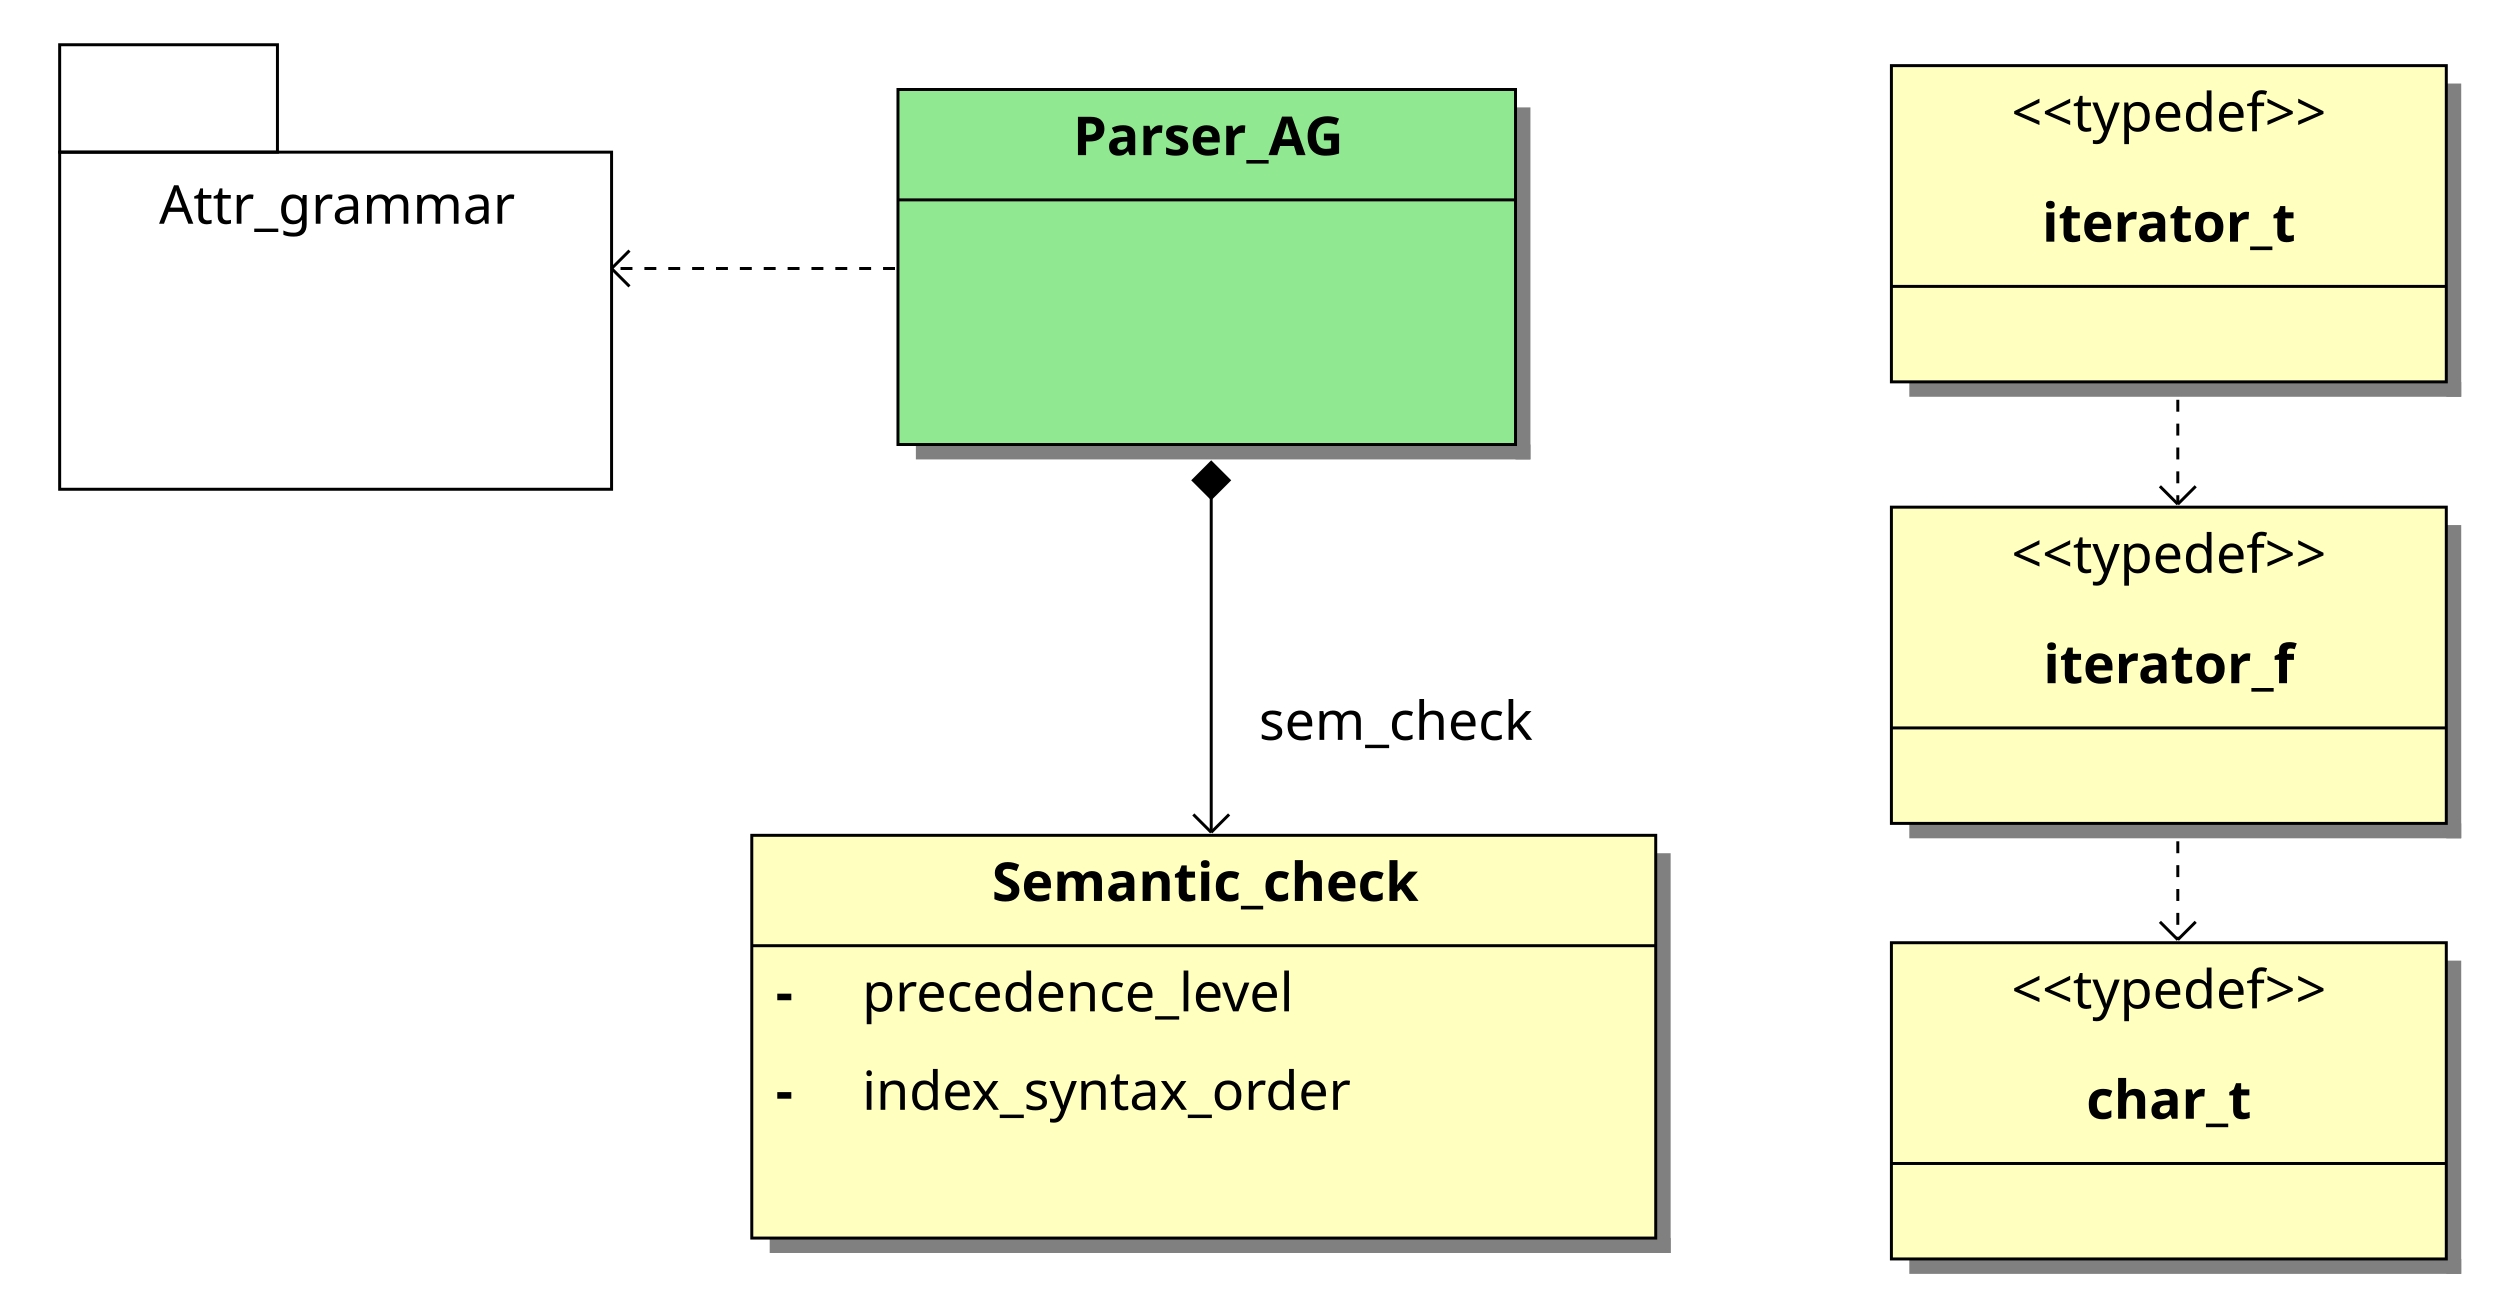
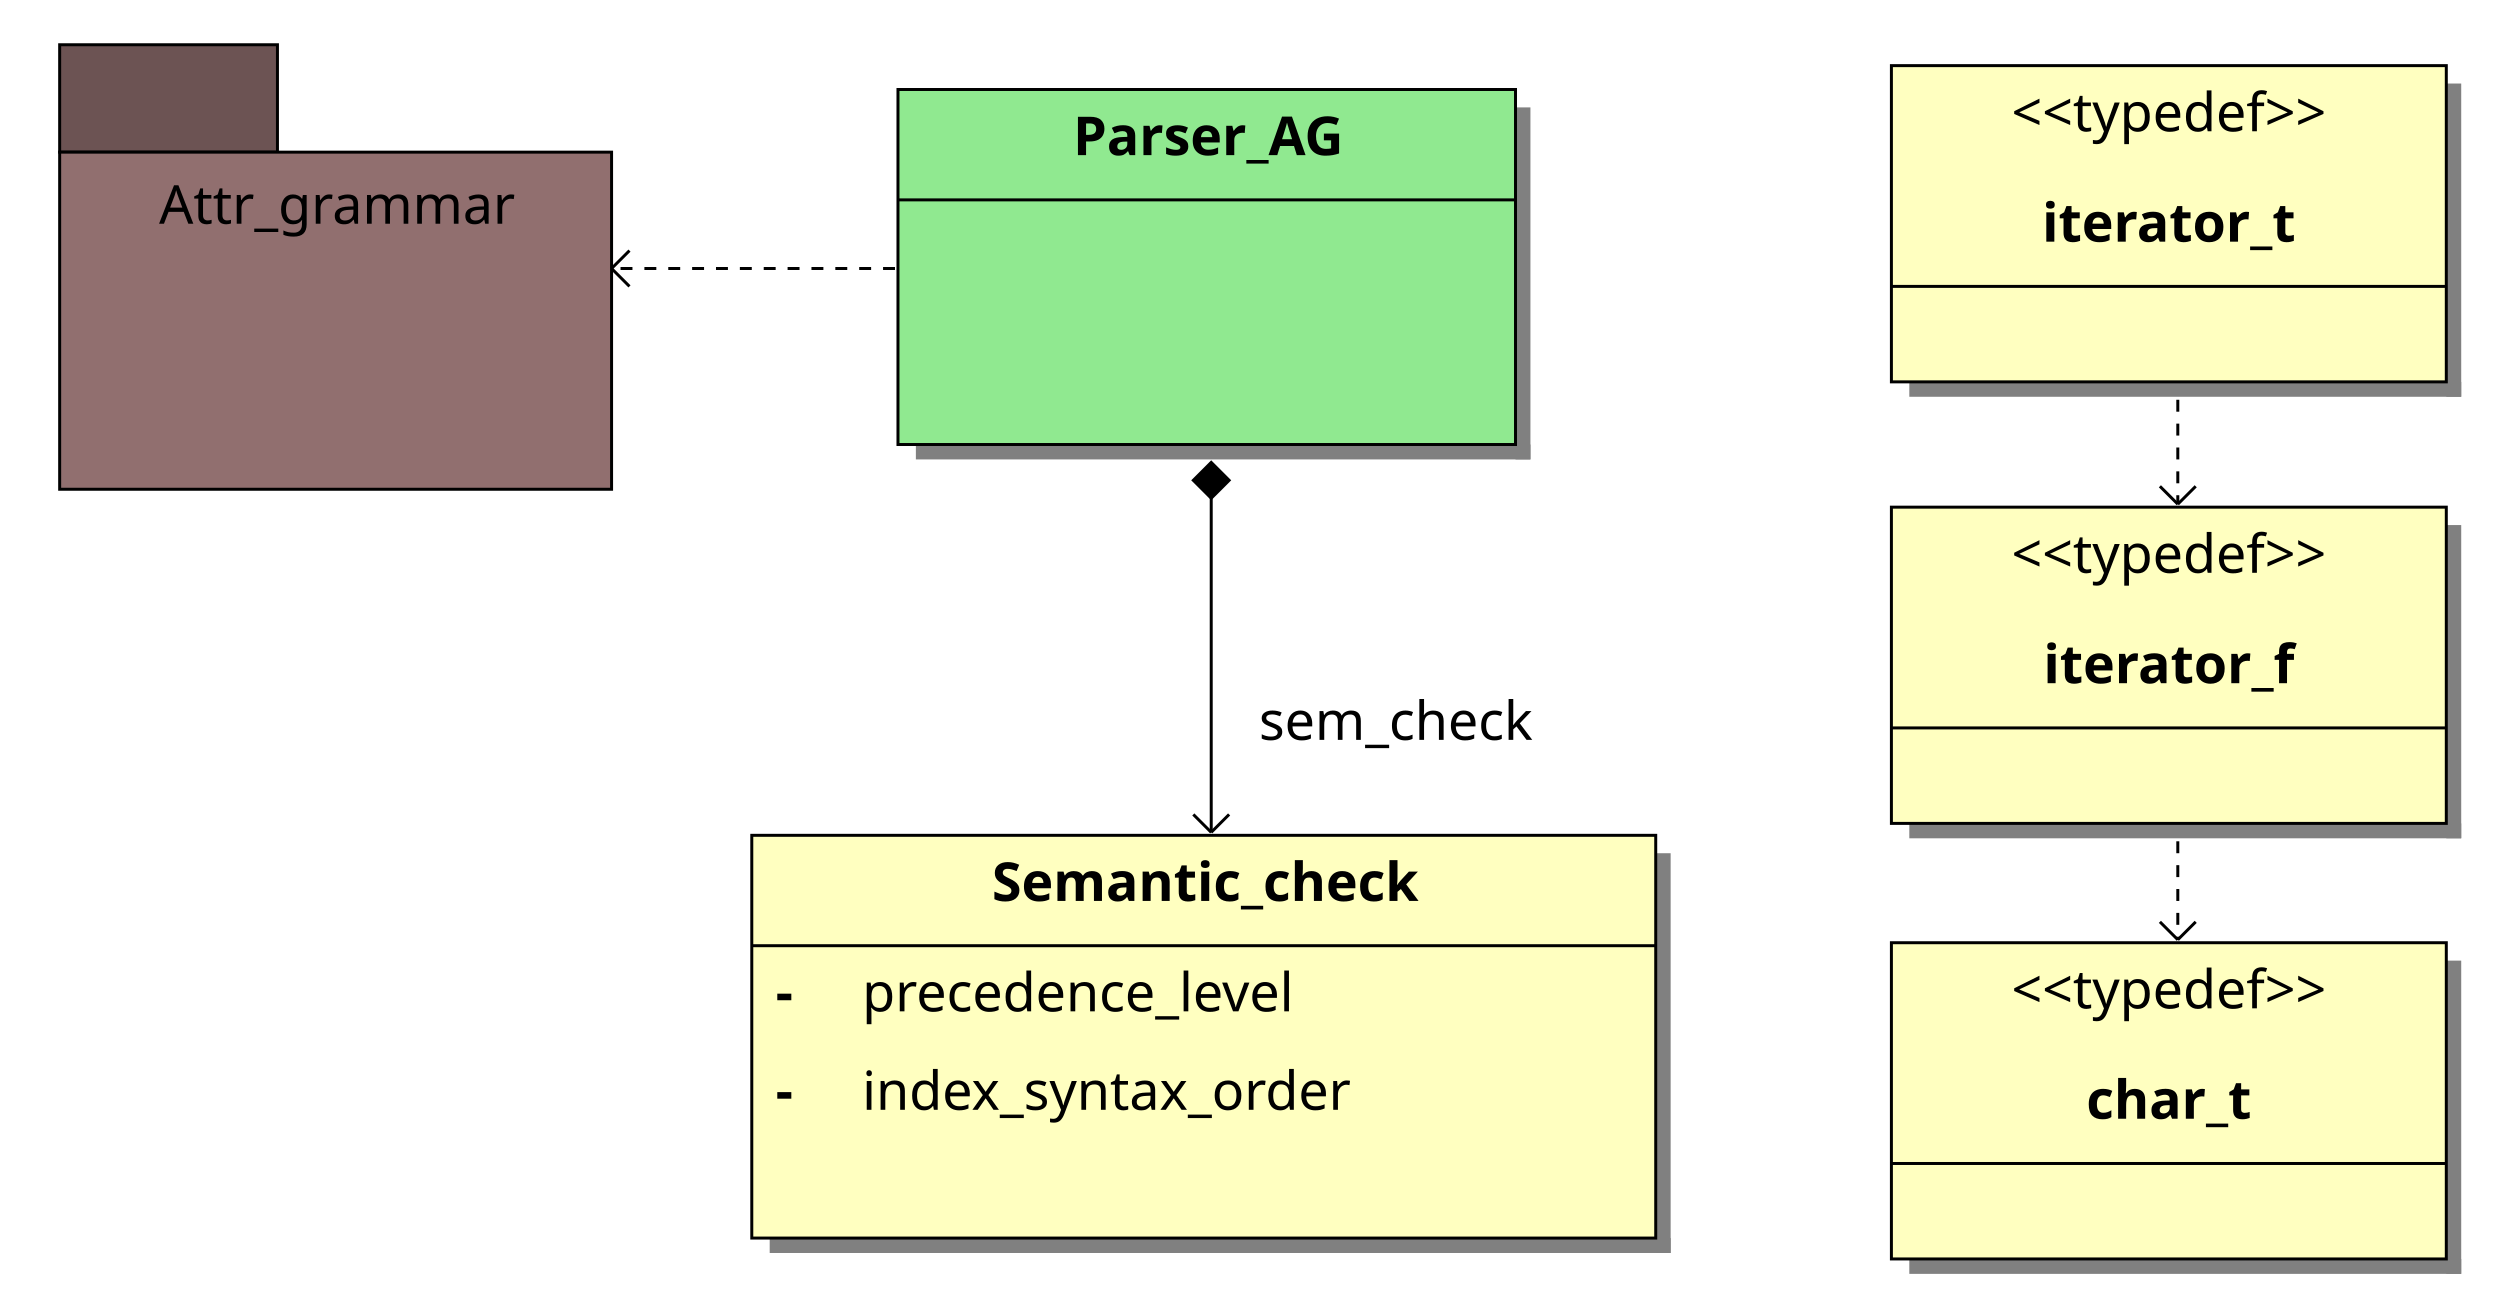
- <svg xmlns="http://www.w3.org/2000/svg" width="838" height="440" version="1.1">
-   <g>
-     <rect fill="none" stroke="black" stroke-width="1" stroke-opacity="1" x="20" y="15" width="73" height="36" />
-     <rect fill="none" stroke="black" stroke-width="1" stroke-opacity="1" x="20" y="51" width="185" height="113" />
-     <text font-family="Sans Serif" font-size="18" fill="#000000" xml:space="preserve" text-anchor="middle" x="113" y="75">Attr_grammar</text>
+ <svg xmlns="http://www.w3.org/2000/svg" width="838" height="440" version="1.1" id="svg2">
+   <defs id="defs125">
+     </defs>
+   <rect style="fill:#6c5353;stroke:#000000;stroke-width:1;stroke-opacity:1" id="rect6" height="36" width="73" y="15" x="20" />
+   <rect style="fill:#916f6f;stroke:#000000;stroke-width:1;stroke-opacity:1" id="rect8" height="113" width="185" y="51" x="20" />
+   <text style="font-size:18px;text-anchor:middle;fill:#000000;font-family:Sans Serif" id="text10" y="75" x="113" xml:space="preserve" font-size="18">Attr_grammar</text>
+   <g id="g12">
+     <rect fill="#808080" stroke="none" stroke-opacity="1" x="555" y="286" width="5" height="134" id="rect14" />
+     <rect fill="#808080" stroke="none" stroke-opacity="1" x="258" y="415" width="302" height="5" id="rect16" />
+     <rect fill="#ffffc0" stroke="black" stroke-width="1" stroke-opacity="1" x="252" y="280" width="303" height="135" id="rect18" />
+     <text font-family="Sans Serif" font-size="18" fill="#000000" xml:space="preserve" font-weight="bold" text-anchor="middle" x="404" y="302" id="text20">Semantic_check</text>
+     <line stroke="black" stroke-opacity="1" x1="252" y1="317" x2="555" y2="317" id="line22" />
+     <text font-family="Sans Serif" font-size="18" fill="#000000" xml:space="preserve" font-weight="bold" x="260" y="339" id="text24">-</text>
+     <text font-family="Sans Serif" font-size="18" fill="#000000" xml:space="preserve" x="289" y="339" id="text26">precedence_level</text>
+     <text font-family="Sans Serif" font-size="18" fill="#000000" xml:space="preserve" font-weight="bold" x="260" y="372" id="text28">-</text>
+     <text font-family="Sans Serif" font-size="18" fill="#000000" xml:space="preserve" x="289" y="372" id="text30">index_syntax_order</text>
  </g>
-   <g>
-     <rect fill="#808080" stroke="none" stroke-opacity="1" x="555" y="286" width="5" height="134" />
-     <rect fill="#808080" stroke="none" stroke-opacity="1" x="258" y="415" width="302" height="5" />
-     <rect fill="#ffffc0" stroke="black" stroke-width="1" stroke-opacity="1" x="252" y="280" width="303" height="135" />
-     <text font-family="Sans Serif" font-size="18" fill="#000000" xml:space="preserve" font-weight="bold" text-anchor="middle" x="404" y="302">Semantic_check</text>
-     <line stroke="black" stroke-opacity="1" x1="252" y1="317" x2="555" y2="317" />
-     <text font-family="Sans Serif" font-size="18" fill="#000000" xml:space="preserve" font-weight="bold" x="260" y="339">-</text>
-     <text font-family="Sans Serif" font-size="18" fill="#000000" xml:space="preserve" x="289" y="339">precedence_level</text>
-     <text font-family="Sans Serif" font-size="18" fill="#000000" xml:space="preserve" font-weight="bold" x="260" y="372">-</text>
-     <text font-family="Sans Serif" font-size="18" fill="#000000" xml:space="preserve" x="289" y="372">index_syntax_order</text>
+   <g id="g32">
+     <rect fill="#808080" stroke="none" stroke-opacity="1" x="820" y="28" width="5" height="105" id="rect34" />
+     <rect fill="#808080" stroke="none" stroke-opacity="1" x="640" y="128" width="185" height="5" id="rect36" />
+     <rect fill="#ffffc0" stroke="black" stroke-width="1" stroke-opacity="1" x="634" y="22" width="186" height="106" id="rect38" />
+     <text font-family="Sans Serif" font-size="18" fill="#000000" xml:space="preserve" text-anchor="middle" x="727" y="44" id="text40">&lt;&lt;typedef&gt;&gt;</text>
+     <text font-family="Sans Serif" font-size="18" fill="#000000" xml:space="preserve" font-weight="bold" text-anchor="middle" x="727" y="81" id="text42">iterator_t</text>
+     <line stroke="black" stroke-opacity="1" x1="634" y1="96" x2="820" y2="96" id="line44" />
  </g>
-   <g>
-     <rect fill="#808080" stroke="none" stroke-opacity="1" x="820" y="28" width="5" height="105" />
-     <rect fill="#808080" stroke="none" stroke-opacity="1" x="640" y="128" width="185" height="5" />
-     <rect fill="#ffffc0" stroke="black" stroke-width="1" stroke-opacity="1" x="634" y="22" width="186" height="106" />
-     <text font-family="Sans Serif" font-size="18" fill="#000000" xml:space="preserve" text-anchor="middle" x="727" y="44">&lt;&lt;typedef&gt;&gt;</text>
-     <text font-family="Sans Serif" font-size="18" fill="#000000" xml:space="preserve" font-weight="bold" text-anchor="middle" x="727" y="81">iterator_t</text>
-     <line stroke="black" stroke-opacity="1" x1="634" y1="96" x2="820" y2="96" />
+   <g id="g46">
+     <rect fill="#808080" stroke="none" stroke-opacity="1" x="508" y="36" width="5" height="118" id="rect48" />
+     <rect fill="#808080" stroke="none" stroke-opacity="1" x="307" y="149" width="206" height="5" id="rect50" />
+     <rect fill="#90e990" stroke="black" stroke-width="1" stroke-opacity="1" x="301" y="30" width="207" height="119" id="rect52" />
+     <text font-family="Sans Serif" font-size="18" fill="#000000" xml:space="preserve" font-weight="bold" text-anchor="middle" x="405" y="52" id="text54">Parser_AG</text>
+     <line stroke="black" stroke-opacity="1" x1="301" y1="67" x2="508" y2="67" id="line56" />
  </g>
-   <g>
-     <rect fill="#808080" stroke="none" stroke-opacity="1" x="508" y="36" width="5" height="118" />
-     <rect fill="#808080" stroke="none" stroke-opacity="1" x="307" y="149" width="206" height="5" />
-     <rect fill="#90e990" stroke="black" stroke-width="1" stroke-opacity="1" x="301" y="30" width="207" height="119" />
-     <text font-family="Sans Serif" font-size="18" fill="#000000" xml:space="preserve" font-weight="bold" text-anchor="middle" x="405" y="52">Parser_AG</text>
-     <line stroke="black" stroke-opacity="1" x1="301" y1="67" x2="508" y2="67" />
+   <g id="g58">
+     <line stroke="black" stroke-opacity="1" x1="406" y1="279" x2="412" y2="273" id="line60" />
+     <line stroke="black" stroke-opacity="1" x1="406" y1="279" x2="400" y2="273" id="line62" />
+     <line stroke="black" stroke-opacity="1" x1="406" y1="155" x2="406" y2="279" id="line64" />
+     <polygon fill="#000000" stroke="black" stroke-opacity="1" points="406,155 412,161 406,167 400,161" id="polygon66" />
  </g>
-   <g>
-     <line stroke="black" stroke-opacity="1" x1="406" y1="279" x2="412" y2="273" />
-     <line stroke="black" stroke-opacity="1" x1="406" y1="279" x2="400" y2="273" />
-     <line stroke="black" stroke-opacity="1" x1="406" y1="155" x2="406" y2="279" />
-     <polygon fill="#000000" stroke="black" stroke-opacity="1" points="406,155 412,161 406,167 400,161" />
+   <g id="g68">
+     <line stroke="black" stroke-opacity="1" x1="205" y1="90" x2="211" y2="96" id="line70" />
+     <line stroke="black" stroke-opacity="1" x1="205" y1="90" x2="211" y2="84" id="line72" />
+     <line stroke-dasharray="4,4" stroke="black" stroke-opacity="1" x1="300" y1="90" x2="205" y2="90" id="line74" />
  </g>
-   <g>
-     <line stroke="black" stroke-opacity="1" x1="205" y1="90" x2="211" y2="96" />
-     <line stroke="black" stroke-opacity="1" x1="205" y1="90" x2="211" y2="84" />
-     <line stroke-dasharray="4,4" stroke="black" stroke-opacity="1" x1="300" y1="90" x2="205" y2="90" />
+   <g id="g76">
+     <rect fill="#808080" stroke="none" stroke-opacity="1" x="820" y="176" width="5" height="105" id="rect78" />
+     <rect fill="#808080" stroke="none" stroke-opacity="1" x="640" y="276" width="185" height="5" id="rect80" />
+     <rect fill="#ffffc0" stroke="black" stroke-width="1" stroke-opacity="1" x="634" y="170" width="186" height="106" id="rect82" />
+     <text font-family="Sans Serif" font-size="18" fill="#000000" xml:space="preserve" text-anchor="middle" x="727" y="192" id="text84">&lt;&lt;typedef&gt;&gt;</text>
+     <text font-family="Sans Serif" font-size="18" fill="#000000" xml:space="preserve" font-weight="bold" text-anchor="middle" x="727" y="229" id="text86">iterator_f</text>
+     <line stroke="black" stroke-opacity="1" x1="634" y1="244" x2="820" y2="244" id="line88" />
  </g>
-   <g>
-     <rect fill="#808080" stroke="none" stroke-opacity="1" x="820" y="176" width="5" height="105" />
-     <rect fill="#808080" stroke="none" stroke-opacity="1" x="640" y="276" width="185" height="5" />
-     <rect fill="#ffffc0" stroke="black" stroke-width="1" stroke-opacity="1" x="634" y="170" width="186" height="106" />
-     <text font-family="Sans Serif" font-size="18" fill="#000000" xml:space="preserve" text-anchor="middle" x="727" y="192">&lt;&lt;typedef&gt;&gt;</text>
-     <text font-family="Sans Serif" font-size="18" fill="#000000" xml:space="preserve" font-weight="bold" text-anchor="middle" x="727" y="229">iterator_f</text>
-     <line stroke="black" stroke-opacity="1" x1="634" y1="244" x2="820" y2="244" />
+   <g id="g90">
+     <line stroke="black" stroke-opacity="1" x1="730" y1="169" x2="736" y2="163" id="line92" />
+     <line stroke="black" stroke-opacity="1" x1="730" y1="169" x2="724" y2="163" id="line94" />
+     <line stroke-dasharray="4,4" stroke="black" stroke-opacity="1" x1="730" y1="134" x2="730" y2="169" id="line96" />
  </g>
-   <g>
-     <line stroke="black" stroke-opacity="1" x1="730" y1="169" x2="736" y2="163" />
-     <line stroke="black" stroke-opacity="1" x1="730" y1="169" x2="724" y2="163" />
-     <line stroke-dasharray="4,4" stroke="black" stroke-opacity="1" x1="730" y1="134" x2="730" y2="169" />
+   <g id="g98">
+     <rect fill="#808080" stroke="none" stroke-opacity="1" x="820" y="322" width="5" height="105" id="rect100" />
+     <rect fill="#808080" stroke="none" stroke-opacity="1" x="640" y="422" width="185" height="5" id="rect102" />
+     <rect fill="#ffffc0" stroke="black" stroke-width="1" stroke-opacity="1" x="634" y="316" width="186" height="106" id="rect104" />
+     <text font-family="Sans Serif" font-size="18" fill="#000000" xml:space="preserve" text-anchor="middle" x="727" y="338" id="text106">&lt;&lt;typedef&gt;&gt;</text>
+     <text font-family="Sans Serif" font-size="18" fill="#000000" xml:space="preserve" font-weight="bold" text-anchor="middle" x="727" y="375" id="text108">char_t</text>
+     <line stroke="black" stroke-opacity="1" x1="634" y1="390" x2="820" y2="390" id="line110" />
  </g>
-   <g>
-     <rect fill="#808080" stroke="none" stroke-opacity="1" x="820" y="322" width="5" height="105" />
-     <rect fill="#808080" stroke="none" stroke-opacity="1" x="640" y="422" width="185" height="5" />
-     <rect fill="#ffffc0" stroke="black" stroke-width="1" stroke-opacity="1" x="634" y="316" width="186" height="106" />
-     <text font-family="Sans Serif" font-size="18" fill="#000000" xml:space="preserve" text-anchor="middle" x="727" y="338">&lt;&lt;typedef&gt;&gt;</text>
-     <text font-family="Sans Serif" font-size="18" fill="#000000" xml:space="preserve" font-weight="bold" text-anchor="middle" x="727" y="375">char_t</text>
-     <line stroke="black" stroke-opacity="1" x1="634" y1="390" x2="820" y2="390" />
+   <g id="g112">
+     <line stroke="black" stroke-opacity="1" x1="730" y1="315" x2="736" y2="309" id="line114" />
+     <line stroke="black" stroke-opacity="1" x1="730" y1="315" x2="724" y2="309" id="line116" />
+     <line stroke-dasharray="4,4" stroke="black" stroke-opacity="1" x1="730" y1="282" x2="730" y2="315" id="line118" />
  </g>
-   <g>
-     <line stroke="black" stroke-opacity="1" x1="730" y1="315" x2="736" y2="309" />
-     <line stroke="black" stroke-opacity="1" x1="730" y1="315" x2="724" y2="309" />
-     <line stroke-dasharray="4,4" stroke="black" stroke-opacity="1" x1="730" y1="282" x2="730" y2="315" />
-   </g>
-   <g>
-     <text font-family="Sans Serif" font-size="18" fill="#000000" xml:space="preserve" x="422" y="248">sem_check</text>
+   <g id="g120">
+     <text font-family="Sans Serif" font-size="18" fill="#000000" xml:space="preserve" x="422" y="248" id="text122">sem_check</text>
  </g>
</svg>
